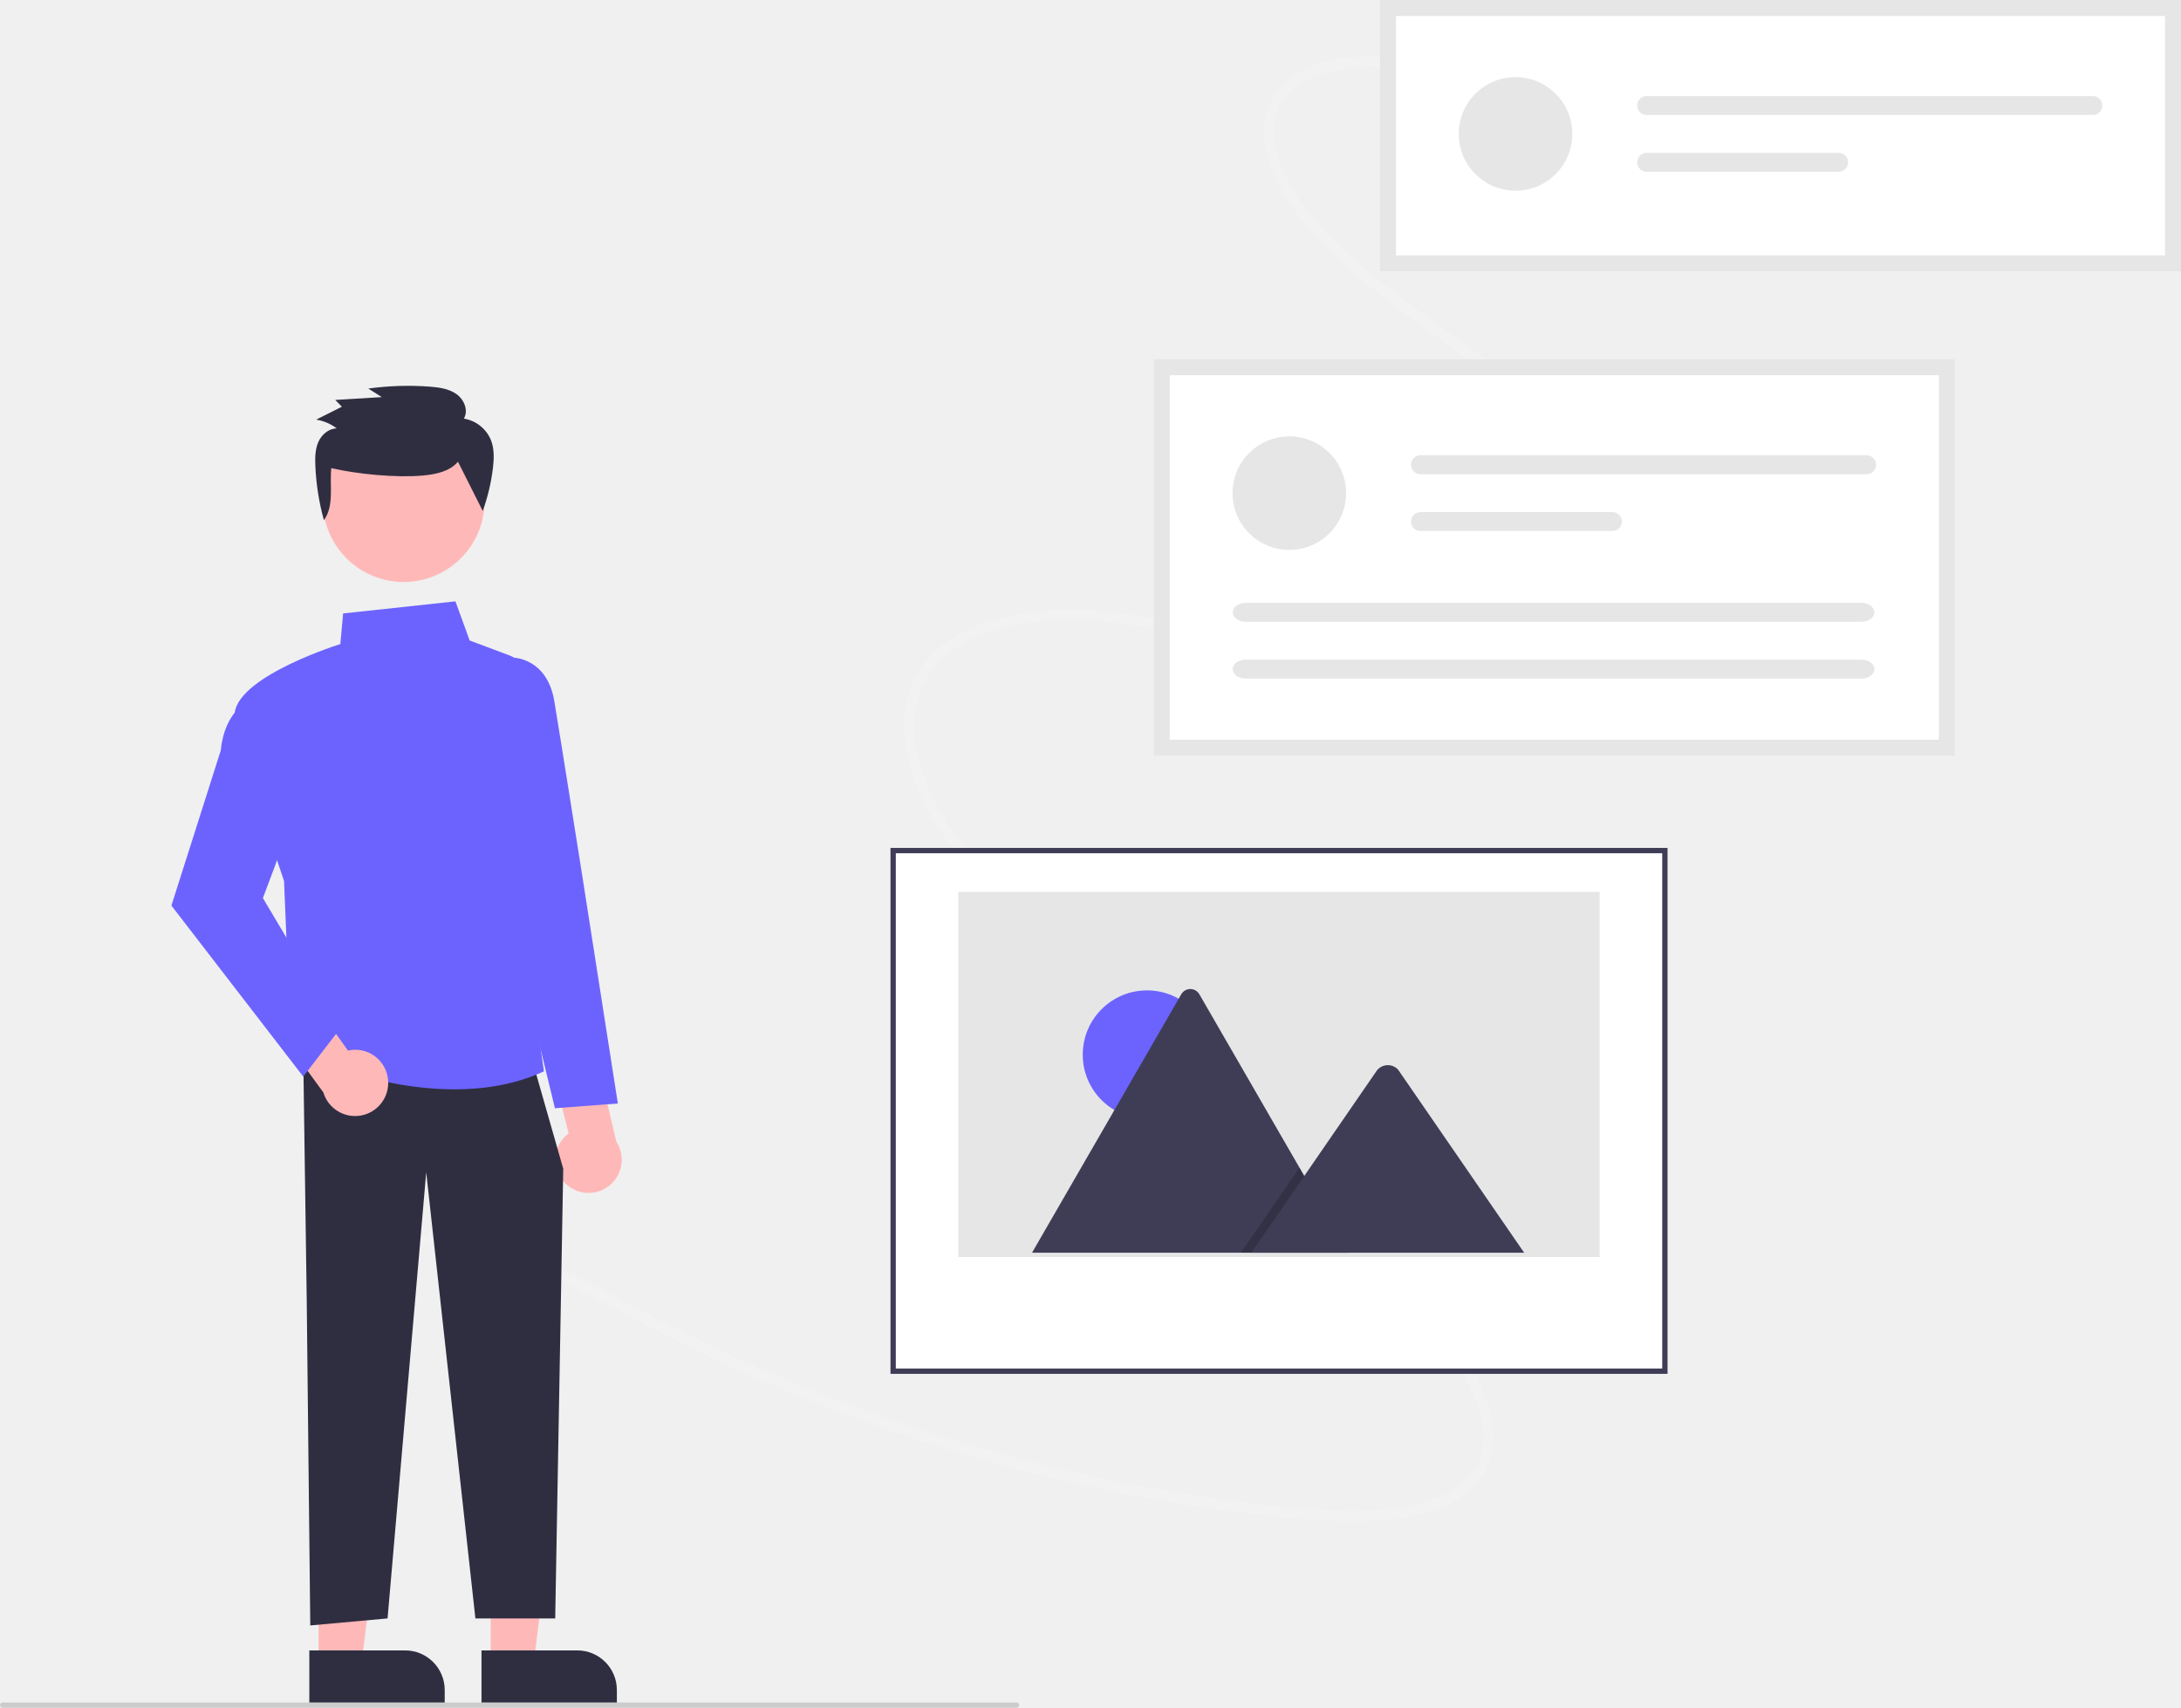
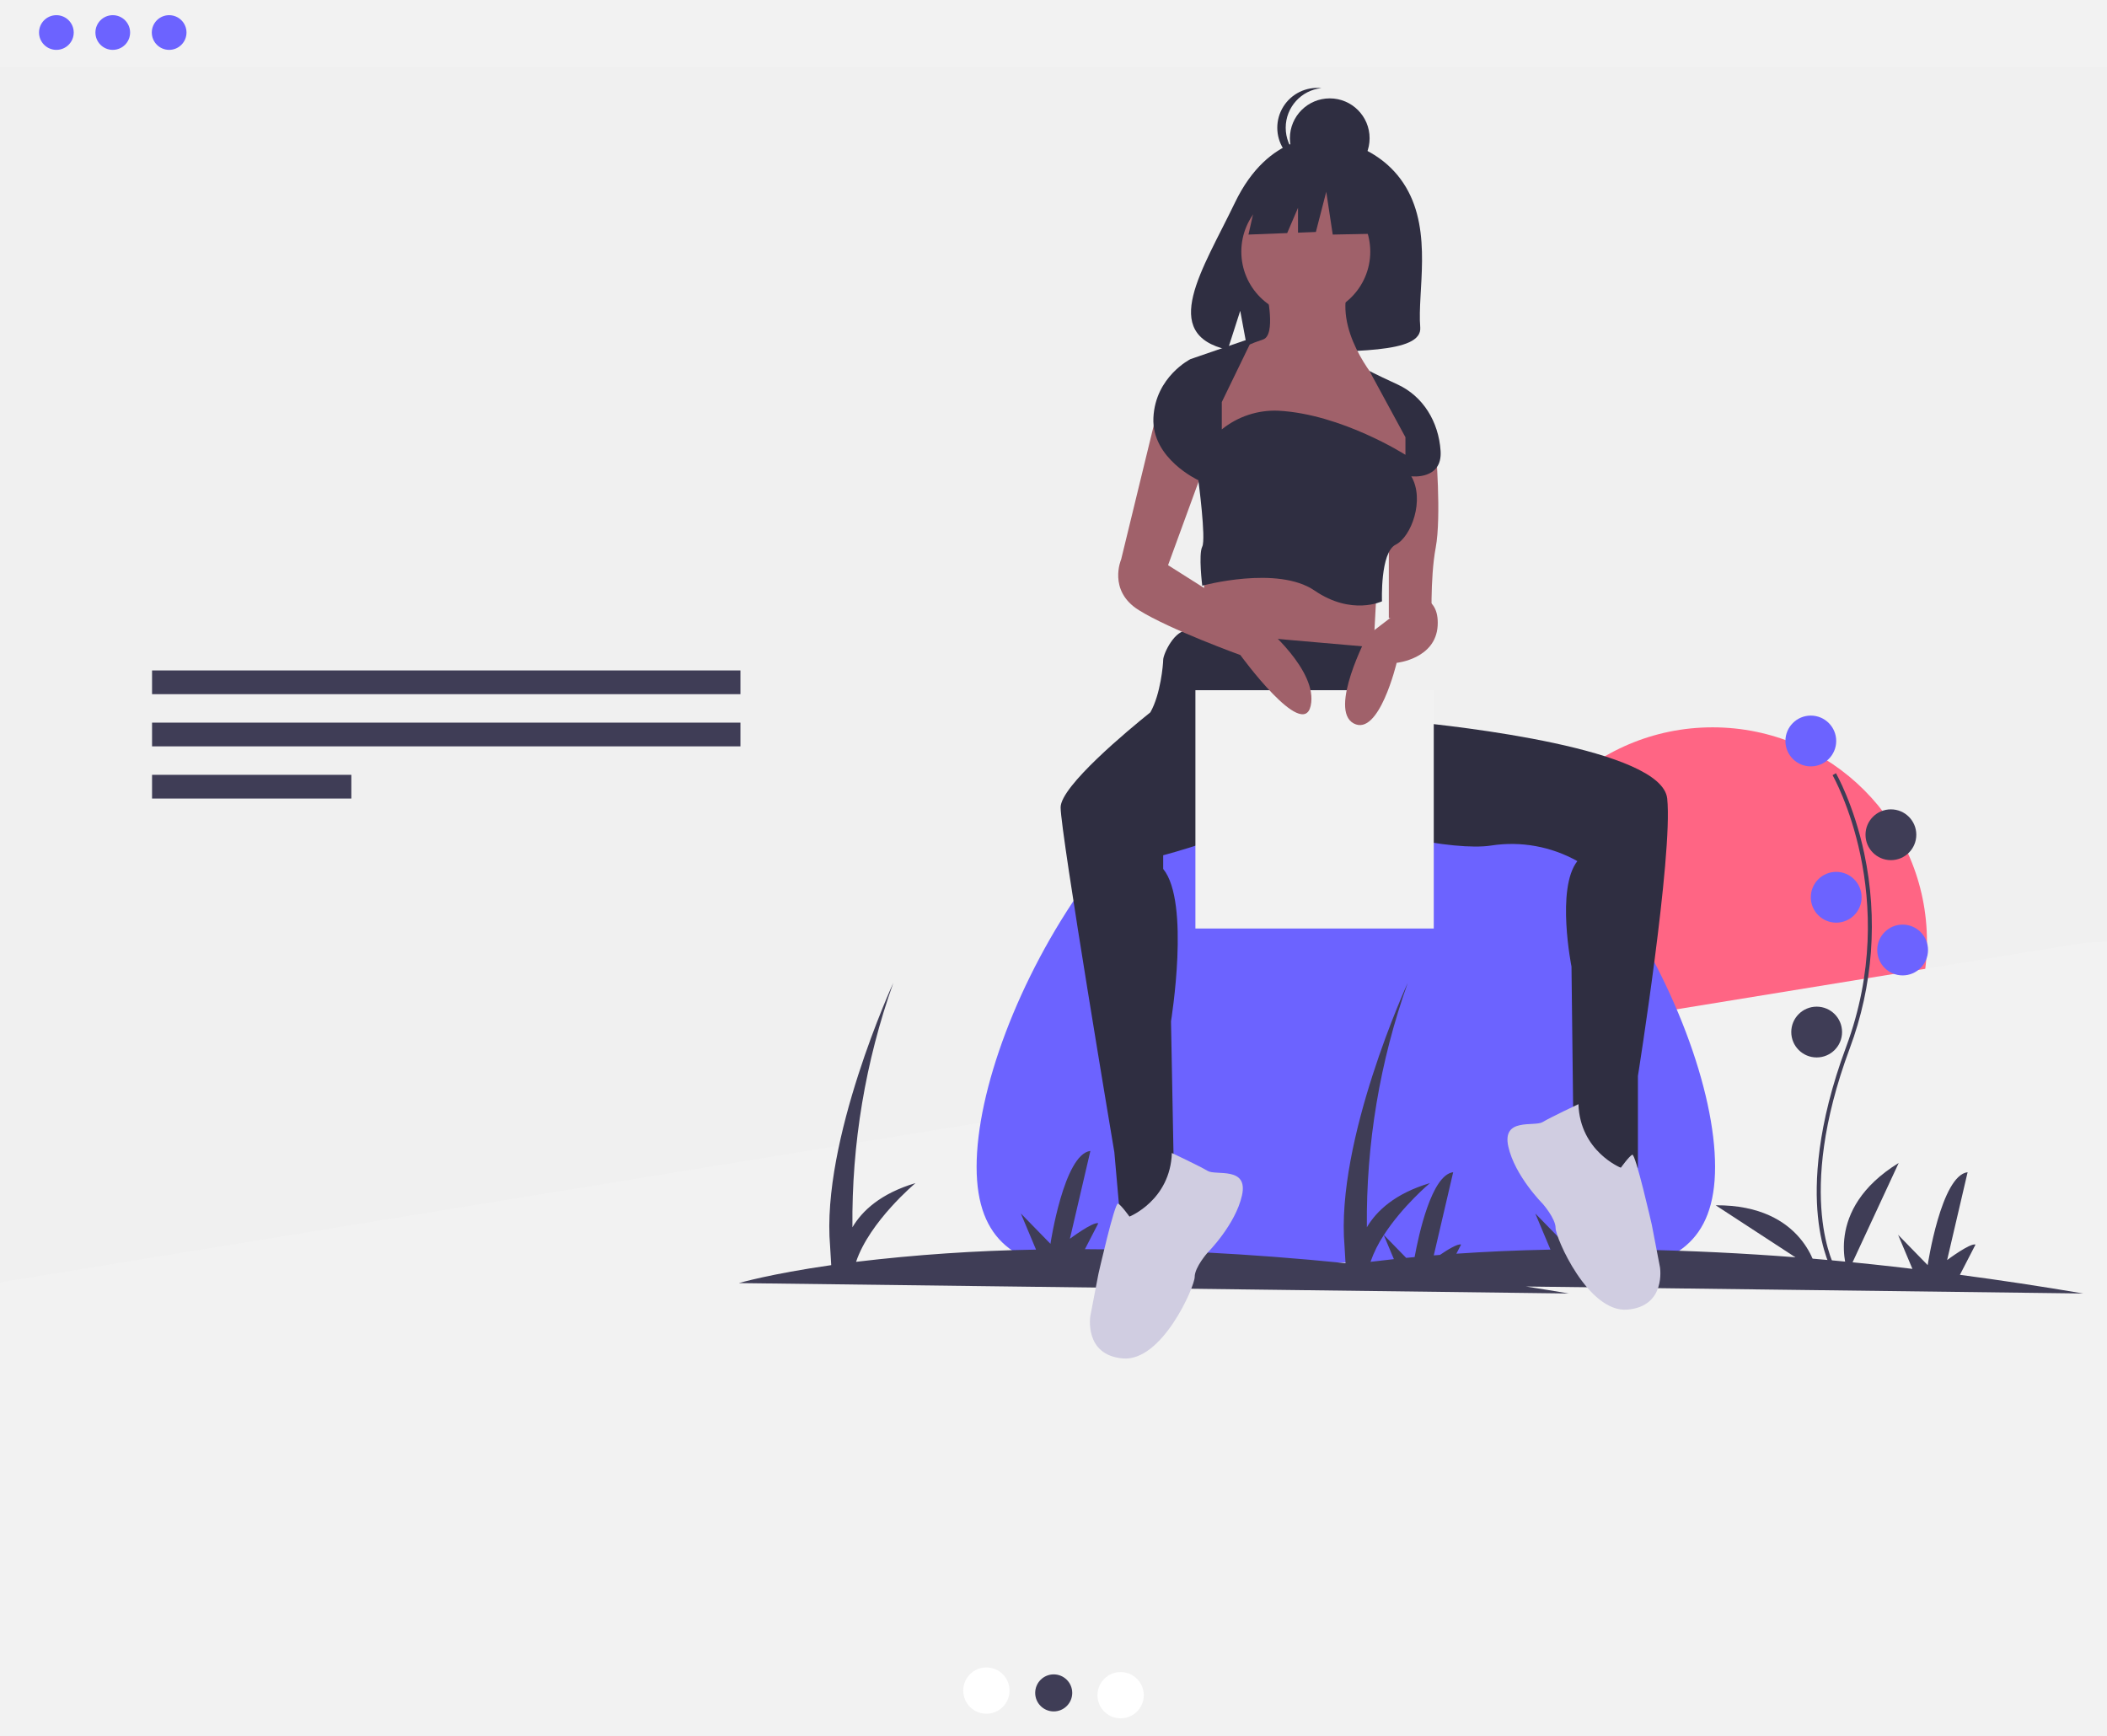
- <svg xmlns="http://www.w3.org/2000/svg" id="e49cd177-4f21-4b2c-9072-3096883e7875" width="819.571" height="641.807" data-name="Layer 1" viewBox="0 0 819.571 641.807">
-   <path fill="#f2f2f2" d="M334.771,657.999c-13.719-9.213-26.572-30.261-15.191-47.846,5.644-8.721,15.493-11.946,24.769-12.896,12.831-1.313,25.811,1.373,37.744,5.433,13.765,4.683,26.685,11.481,39.486,18.334,12.637,6.765,25.339,13.364,38.316,19.433a665.521,665.521,0,0,0,78.758,30.876A660.415,660.415,0,0,0,619.069,691.676q20.255,3.781,40.77,6.231c12.767,1.517,25.634,2.903,38.572,2.848,17.047-.072,45.498-2.057,51.763-23.87,3.321-11.566-1.174-23.595-6.794-32.948-6.796-11.309-16.124-20.647-25.276-29.752q-63.855-63.525-128.016-126.709c-9.959-9.857-20.052-19.607-29.311-30.216-8.668-9.932-16.927-20.763-22.124-33.308-4.54-10.957-7.199-24.325-2.287-36.187,4.074-9.838,12.838-16.113,22.003-19.782,22.69-9.082,48.65-6.218,71.175-1.23,27.985,6.197,54.739,16.673,82.686,23.017,22.566,5.123,47.755,7.836,70.751.117,8.817-2.96,17.474-7.82,23.394-15.705,5.799-7.724,7.832-17.396,6.912-26.78-1.086-11.075-5.7-21.362-11.222-30.467a134.013,134.013,0,0,0-23.885-28.635c-19.821-18.337-42.571-32.74-63.796-49.162-10.41-8.054-20.808-16.488-29.407-26.696-7.286-8.648-14.714-19.371-15.919-31.473-2.488-24.968,27.697-27.478,43.889-26.57a234.623,234.623,0,0,1,32.816,4.651c2.314.463,2.787-3.456.483-3.917-11.363-2.272-22.861-4.238-34.519-4.735-9.815-.418-20.269-.013-29.688,4.032-7.91,3.398-14.587,10.008-16.363,19.046-2.101,10.693,2.722,21.449,7.898,29.896,6.844,11.171,16.051,20.317,25.759,28.633,10.225,8.758,21.057,16.703,31.909,24.584,21.685,15.749,44.722,31.233,61.276,53.186,11.58,15.357,25.414,41.072,11.808,60.934-6.04,8.817-15.84,13.726-25.398,16.419-11.551,3.255-23.567,3.866-35.27,3.254-54.572-2.854-103.269-35.081-158.838-31.711-18.894,1.146-43.594,7.022-52.029,28.153-4.382,10.977-2.97,23.167.534,33.734,4.197,12.657,11.706,23.737,19.848,33.727,8.612,10.567,18.225,20.16,27.838,29.686q16.048,15.902,32.114,31.785l64.976,64.31,32.284,31.953c9.853,9.752,20.092,19.414,27.933,31.143,6.42,9.603,12.901,23.775,7.102,35.963-4.605,9.68-15.443,13.729-24.658,15.668-11.932,2.51-24.178,2.365-36.104,1.561-13.756-.928-27.456-2.592-41.055-4.588a642.114,642.114,0,0,1-82.905-17.89,667.514,667.514,0,0,1-80.181-28.518q-19.784-8.494-38.994-18.278c-13.199-6.727-26.051-14.167-39.454-20.476-12.123-5.707-24.772-10.423-38.092-12.506-11.122-1.739-23.514-1.935-34.358,2.891a29.834,29.834,0,0,0-16.327,17.996,36.793,36.793,0,0,0,1.263,24.646,47.413,47.413,0,0,0,17.918,21.571c1.96,1.316,4.268-1.885,2.3-3.207Z" transform="translate(-190.2145 -129.0964)" />
-   <path fill="#fff" d="M1009.786,231.096h-301v-102h301Z" transform="translate(-190.2145 -129.0964)" />
-   <rect width="290" height="195.648" x="335.626" y="319.659" fill="#fff" />
-   <path fill="#3f3d56" d="M816.84,645.404h-292V447.756h292Zm-290-2h288V449.756h-288Z" transform="translate(-190.2145 -129.0964)" />
-   <path fill="#e6e6e6" d="M550.347,601.516H791.333V464.277H550.347Z" transform="translate(-190.2145 -129.0964)" />
-   <circle cx="431.026" cy="396.355" r="24.153" fill="#6c63ff" />
-   <path fill="#3f3d56" d="M696.981,599.882H578.494a2.413,2.413,0,0,1-.443-.035l56.039-97.068a3.924,3.924,0,0,1,6.83,0l37.609,65.14,1.802,3.117Z" transform="translate(-190.2145 -129.0964)" />
-   <polygon points="506.767 470.786 466.312 470.786 486.171 441.94 487.601 439.862 488.316 438.823 490.117 441.94 506.767 470.786" opacity=".2" style="isolation:isolate" />
-   <path fill="#3f3d56" d="M762.955,599.882H660.472l19.859-28.846,1.429-2.078,25.878-37.592a5.236,5.236,0,0,1,7.773-.465,4.672,4.672,0,0,1,.373.465Z" transform="translate(-190.2145 -129.0964)" />
-   <rect width="295" height="143" x="436.571" y="138" fill="#fff" />
-   <circle cx="484.495" cy="185.33" r="21.338" fill="#e6e6e6" />
-   <path fill="#e6e6e6" d="M723.991,300.201a3.556,3.556,0,0,0,0,7.113H891.651a3.556,3.556,0,0,0,0-7.113Z" transform="translate(-190.2145 -129.0964)" />
-   <path fill="#e6e6e6" d="M723.991,321.539a3.556,3.556,0,1,0-.015,7.113h72.159a3.556,3.556,0,1,0,0-7.113Z" transform="translate(-190.2145 -129.0964)" />
-   <path fill="#e6e6e6" d="M658.343,355.654c-2.705,0-4.907,1.596-4.907,3.556s2.201,3.556,4.907,3.556H889.661c2.705,0,4.907-1.596,4.907-3.556s-2.201-3.556-4.907-3.556Z" transform="translate(-190.2145 -129.0964)" />
-   <path fill="#e6e6e6" d="M658.343,376.992c-2.705,0-4.907,1.596-4.907,3.556s2.201,3.556,4.907,3.556H889.661c2.705,0,4.907-1.596,4.907-3.556s-2.201-3.556-4.907-3.556Z" transform="translate(-190.2145 -129.0964)" />
-   <path fill="#e6e6e6" d="M924.786,413.096h-301v-149h301Zm-295-6h289v-137h-289Z" transform="translate(-190.2145 -129.0964)" />
-   <circle cx="569.495" cy="50.33" r="21.338" fill="#e6e6e6" />
-   <path fill="#e6e6e6" d="M808.991,165.201a3.556,3.556,0,0,0,0,7.113H976.651a3.556,3.556,0,0,0,0-7.113Z" transform="translate(-190.2145 -129.0964)" />
-   <path fill="#e6e6e6" d="M808.991,186.539a3.556,3.556,0,1,0-.015,7.113h72.159a3.556,3.556,0,1,0,0-7.113Z" transform="translate(-190.2145 -129.0964)" />
-   <path fill="#e6e6e6" d="M1009.786,231.096h-301v-102h301Zm-295-6h289v-90h-289Z" transform="translate(-190.2145 -129.0964)" />
-   <polygon fill="#ffb8b8" points="184.403 624.868 200.589 624.867 208.29 562.433 184.4 562.435 184.403 624.868" />
-   <path fill="#2f2e41" d="M371.149,749.339h50.872a0,0,0,0,1,0,0v19.655a0,0,0,0,1,0,0h-35.985A14.887,14.887,0,0,1,371.149,754.107v-4.768A0,0,0,0,1,371.149,749.339Z" transform="translate(602.9901 1389.218) rotate(179.9974)" />
-   <polygon fill="#ffb8b8" points="119.708 624.868 135.895 624.867 143.595 562.433 119.706 562.435 119.708 624.868" />
-   <path fill="#2f2e41" d="M306.455,749.339h50.872a0,0,0,0,1,0,0v19.655a0,0,0,0,1,0,0h-35.985a14.887,14.887,0,0,1-14.887-14.887v-4.768A0,0,0,0,1,306.455,749.339Z" transform="translate(473.6014 1389.221) rotate(179.9974)" />
-   <path fill="#ffb8b8" d="M402.818,573.981a12.38,12.38,0,0,1,1.067-18.954l-6.935-27.428L412.591,519.32l9.249,38.871a12.447,12.447,0,0,1-19.022,15.79Z" transform="translate(-190.2145 -129.0964)" />
-   <polygon fill="#2f2e41" points="113.952 396.978 115.272 489.399 116.592 610.866 145.639 608.225 160.162 440.548 178.646 608.225 208.633 608.225 211.653 439.227 201.091 402.259 113.952 396.978" />
-   <path fill="#6c63ff" d="M361.017,538.485c-31.604.002-60.696-14.302-61.088-14.498l-.326-.163L296.95,460.175c-.769-2.249-15.913-46.631-18.478-60.738-2.599-14.292,35.065-26.835,39.638-28.302l1.038-11.497,42.206-4.548,5.349,14.711,15.142,5.678a7.49,7.49,0,0,1,4.642,8.799l-8.416,34.223,16.554,113.227-.425.192C383.594,536.71,372.147,538.485,361.017,538.485Z" transform="translate(-190.2145 -129.0964)" />
-   <path fill="#6c63ff" d="M398.75,545.589l-14.647-60.298-15.876-72.763,8.059-36.265h6.89c.126,0,12.646.187,15.342,16.36,2.611,15.665,10.484,65.518,10.563,66.02l13.306,85.162Z" transform="translate(-190.2145 -129.0964)" />
-   <path fill="#ffb8b8" d="M336.075,535.4a12.38,12.38,0,0,0-15.115-11.486l-16.372-23.073-16.448,6.529,23.578,32.258a12.447,12.447,0,0,0,24.357-4.23Z" transform="translate(-190.2145 -129.0964)" />
-   <path fill="#6c63ff" d="M304.167,533.69l-49.539-64.267,18.562-58.337c1.36-14.667,10.538-18.762,10.929-18.93l.596-.256L300.866,434.975,289.006,466.6l29.109,48.957Z" transform="translate(-190.2145 -129.0964)" />
-   <circle cx="341.905" cy="317.421" r="30.389" fill="#ffb8b8" transform="translate(-300.5694 73.80032) rotate(-28.66319)" />
-   <path fill="#2f2e41" d="M362.308,302.619c-3.146,3.723-8.47,4.773-13.38,5.204-9.974.875-24.476-.544-34.223-2.794-.696,6.742,1.201,14.012-2.77,19.559a90.798,90.798,0,0,1-3.226-20.584c-.12-2.986-.073-6.075,1.14-8.816s3.86-5.068,6.907-5.092a17.311,17.311,0,0,0-7.722-3.301l9.649-4.849-2.478-2.544,17.469-1.069-5.06-3.214a109.715,109.715,0,0,1,22.986-.726c3.56.262,7.282.763,10.166,2.826s4.551,6.162,2.76,9.19a13.344,13.344,0,0,1,10.169,8.069c1.286,3.26,1.168,6.881.772,10.355a73.399,73.399,0,0,1-3.848,16.281" transform="translate(-190.2145 -129.0964)" />
-   <path fill="#ccc" d="M572.214,770.904h-381a1,1,0,0,1,0-2h381a1,1,0,1,1,0,2Z" transform="translate(-190.2145 -129.0964)" />
+ <svg xmlns="http://www.w3.org/2000/svg" id="a8771333-170f-4b31-b00f-586a01436e20" width="825.318" height="679.903" data-name="Layer 1" viewBox="0 0 825.318 679.903">
+   <circle cx="670.821" cy="368.904" r="83.979" fill="#ff6584" />
+   <rect width="825.318" height="26.257" x="0" fill="#f2f2f2" />
+   <circle cx="22.085" cy="12.741" r="6.795" fill="#6c63ff" />
+   <circle cx="44.17" cy="12.741" r="6.795" fill="#6c63ff" />
+   <circle cx="66.256" cy="12.741" r="6.795" fill="#6c63ff" />
+   <polygon fill="#f2f2f2" points=".584 502.277 0 502.779 0 679.903 825.318 679.903 825.318 368.779 815.482 369.525 .584 502.277" />
+   <rect width="230.47" height="9.293" x="59.561" y="262.641" fill="#3f3d56" />
+   <rect width="230.47" height="9.293" x="59.561" y="283.086" fill="#3f3d56" />
+   <rect width="78.063" height="9.293" x="59.561" y="303.531" fill="#3f3d56" />
+   <circle cx="386.368" cy="662.269" r="9.066" fill="#fff" />
+   <circle cx="412.659" cy="663.176" r="9.066" fill="#f2f2f2" />
+   <circle cx="438.95" cy="664.082" r="9.066" fill="#fff" />
+   <circle cx="412.742" cy="663.176" r="7.253" fill="#3f3d56" />
+   <path fill="#6c63ff" d="M859.143,567.145c0,59.168-64.753,37.497-144.631,37.497S569.882,626.313,569.882,567.145,634.635,390.374,714.513,390.374,859.143,507.976,859.143,567.145Z" transform="translate(-187.3412 -110.0483)" />
+   <path fill="#3f3d56" d="M1003.374,616.762q-25.128-4.257-48.332-7.312l6.115-11.857c-2.062-.716-11.122,6.074-11.122,6.074l8.025-34.417c-10.371,1.251-15.644,36.393-15.644,36.393L930.83,593.761l5.61,13.358a1069.834,1069.834,0,0,0-122.625-7.717l5.234-10.148c-2.062-.716-11.122,6.074-11.122,6.074l8.025-34.417c-10.371,1.251-15.644,36.393-15.644,36.393L788.721,585.422l5.941,14.148c-13.45.269-25.727.843-36.857,1.605l1.847-3.581c-1.308-.454-5.429,2.11-8.27,4.048-.819.064-1.62.13-2.425.196l7.599-32.587c-8.46,1.02-13.527,24.591-15.107,33.243-1.113.104-2.217.209-3.3.316l-8.742-8.964c7.323-11.363,18.043-20.331,18.043-20.331-13.734,4.085-20.939,10.93-24.703,17.311a277.197,277.197,0,0,1,16.022-95.775s-28.389,61.776-24.766,103.243l.388,6.589c-38.722-3.896-72.769-5.416-102.079-5.48l5.234-10.148c-2.062-.716-11.122,6.074-11.122,6.074l8.025-34.417c-10.371,1.251-15.644,36.393-15.644,36.393L587.217,585.422l5.941,14.148a688.819,688.819,0,0,0-70.492,4.788c5.294-15.809,23.278-30.844,23.278-30.844-13.734,4.085-20.939,10.93-24.703,17.311a277.197,277.197,0,0,1,16.022-95.775s-28.389,61.776-24.766,103.243l.433,7.363c-24.067,3.446-36.167,7.031-36.167,7.031L801.869,616.762q-8.504-1.441-16.782-2.736ZM729.378,593.887l3.955,9.418c-3.187.341-6.251.693-9.162,1.052A47.729,47.729,0,0,1,729.378,593.887Z" transform="translate(-187.3412 -110.0483)" />
+   <path fill="#3f3d56" d="M905.17,608.102c-.176-.287-4.316-7.201-5.752-21.558-1.317-13.172-.47-35.374,11.044-66.345,21.814-58.672-5.027-106.011-5.301-106.483l1.324-.768c.07.12,6.996,12.189,11.087,31.409a137.025,137.025,0,0,1-5.675,76.376c-21.776,58.572-5.587,86.299-5.421,86.572Z" transform="translate(-187.3412 -110.0483)" />
+   <circle cx="709.299" cy="290.274" r="9.948" fill="#6c63ff" />
+   <circle cx="740.674" cy="327.005" r="9.948" fill="#3f3d56" />
+   <circle cx="719.247" cy="351.493" r="9.948" fill="#6c63ff" />
+   <circle cx="745.265" cy="372.155" r="9.948" fill="#6c63ff" />
+   <circle cx="711.594" cy="404.295" r="9.948" fill="#3f3d56" />
+   <path fill="#3f3d56" d="M911.179,608.468s-9.948-24.488,19.896-42.853Z" transform="translate(-187.3412 -110.0483)" />
+   <path fill="#3f3d56" d="M898.945,608.023s-4.527-26.041-39.569-25.817Z" transform="translate(-187.3412 -110.0483)" />
+   <path fill="#2f2e41" d="M738.068,183.402c-10.912-18.438-32.501-19.298-32.501-19.298s-21.037-2.69-34.532,25.391c-12.579,26.174-29.939,51.446-2.795,57.574l4.903-15.26,3.036,16.396a106.204,106.204,0,0,0,11.614.198c29.069-.939,56.753.275,55.861-10.157C742.469,224.381,748.568,201.144,738.068,183.402Z" transform="translate(-187.3412 -110.0483)" />
+   <polygon fill="#a0616a" points="472.074 222.167 469.778 263.49 537.12 270.378 539.415 227.524 516.458 212.985 472.074 222.167" />
+   <path fill="#2f2e41" d="M840.395,422.897c-2.019-19.522-82.192-28.383-101.46-30.233l-7.204-4.203-2.296-24.488s-71.167-6.122-76.524-6.887-9.948,9.183-9.948,11.479c0,1.659-1.001,13.508-5.022,20.53-8.682,6.977-35.153,28.929-35.153,37.246,0,9.948,21.044,135.065,21.044,135.065l2.296,26.018,21.427,3.826-1.53-81.116s7.652-46.68-3.061-59.689v-5.357s31.423-8.187,42.497-17.1c3.209-.69,12.227-2.388,17.207-.911.683.402,1.471.815,2.346,1.235a3.578,3.578,0,0,1,.317.323s.031-.048.086-.132c14.326,6.706,51.077,15.164,66.107,12.759a52.6,52.6,0,0,1,33.671,6.122c-8.418,10.713-2.296,41.323-2.296,41.323l.765,65.811,10.713,13.009h14.54V531.561S842.69,445.089,840.395,422.897Z" transform="translate(-187.3412 -110.0483)" />
+   <circle cx="511.484" cy="98.581" r="25.253" fill="#a0616a" />
+   <path fill="#a0616a" d="M683.52,224.699s3.826,16.835-1.53,18.366a72.421,72.421,0,0,0-12.244,5.357L663.624,268.318v19.896l74.228,8.418,2.296-6.887v-9.948l-8.418-15.305-3.826-3.826s-16.835-18.366-13.009-35.966Z" transform="translate(-187.3412 -110.0483)" />
+   <path fill="#a0616a" d="M749.714,285.536s2.296,26.783,0,39.027-1.53,30.61-1.53,30.61l-16.835-3.061v-41.323l3.826-22.192Z" transform="translate(-187.3412 -110.0483)" />
+   <circle cx="520.868" cy="54.15" r="15.61" fill="#2f2e41" />
+   <path fill="#2f2e41" d="M690.956,160.09A15.611,15.611,0,0,1,704.923,144.568a15.61,15.61,0,1,0,0,31.044A15.611,15.611,0,0,1,690.956,160.09Z" transform="translate(-187.3412 -110.0483)" />
+   <polygon fill="#2f2e41" points="545.903 71.577 524.574 60.404 495.12 64.975 489.026 91.89 504.195 91.306 508.433 81.418 508.433 91.143 515.433 90.874 519.496 75.131 522.035 91.89 546.918 91.382 545.903 71.577" />
+   <rect width="93.359" height="93.359" x="468.248" y="270.378" fill="#f2f2f2" />
+   <path fill="#a0616a" d="M640.284,272.527l-13.774,56.628s-5.357,12.244,6.887,19.896,39.793,17.601,39.793,17.601,24.488,33.671,27.549,19.896-18.366-31.375-18.366-31.375l-37.497-23.722,14.54-39.793Z" transform="translate(-187.3412 -110.0483)" />
+   <path fill="#a0616a" d="M739.765,343.694s11.479-1.53,10.713,11.479-16.07,14.54-16.07,14.54-6.887,29.079-16.835,23.722,5.357-34.436,5.357-34.436l13.009-9.948Z" transform="translate(-187.3412 -110.0483)" />
+   <path fill="#2f2e41" d="M665.92,267.553l12.244-25.253-24.488,8.418s-13.774,6.887-14.54,22.957,17.601,24.488,17.601,24.488,3.061,22.957,1.53,26.018,0,15.305,0,15.305,29.462-8.035,44.001,1.913,26.401,4.209,26.401,4.209-.765-19.131,5.357-22.192,11.479-17.601,6.122-26.783c0,0,12.244,1.53,11.479-9.948s-6.887-21.427-16.835-26.018-11.048-5.325-11.048-5.325l14.109,25.987v6.887s-24.977-15.943-49.688-17.271a32.914,32.914,0,0,0-22.245,7.323l-0.0 0Z" transform="translate(-187.3412 -110.0483)" />
+   <path fill="#d0cde1" d="M646.363,561.726s10.859,5.11,14.053,7.026,15.969-1.916,13.414,9.581S660.416,600.69,660.416,600.69s-5.11,5.749-5.11,9.581-12.775,33.215-28.105,31.938-12.775-16.608-12.775-16.608l3.194-16.608s6.388-28.105,7.665-27.466,4.471,5.11,4.471,5.11S645.725,580.249,646.363,561.726Z" transform="translate(-187.3412 -110.0483)" />
+   <path fill="#d0cde1" d="M805.619,542.595s-10.859,5.11-14.053,7.026-15.969-1.916-13.414,9.581,13.414,22.356,13.414,22.356,5.11,5.749,5.11,9.581,12.775,33.215,28.105,31.938,12.775-16.608,12.775-16.608l-3.194-16.608s-6.388-28.105-7.665-27.466-4.471,5.11-4.471,5.11S806.258,561.118,805.619,542.595Z" transform="translate(-187.3412 -110.0483)" />
</svg>
